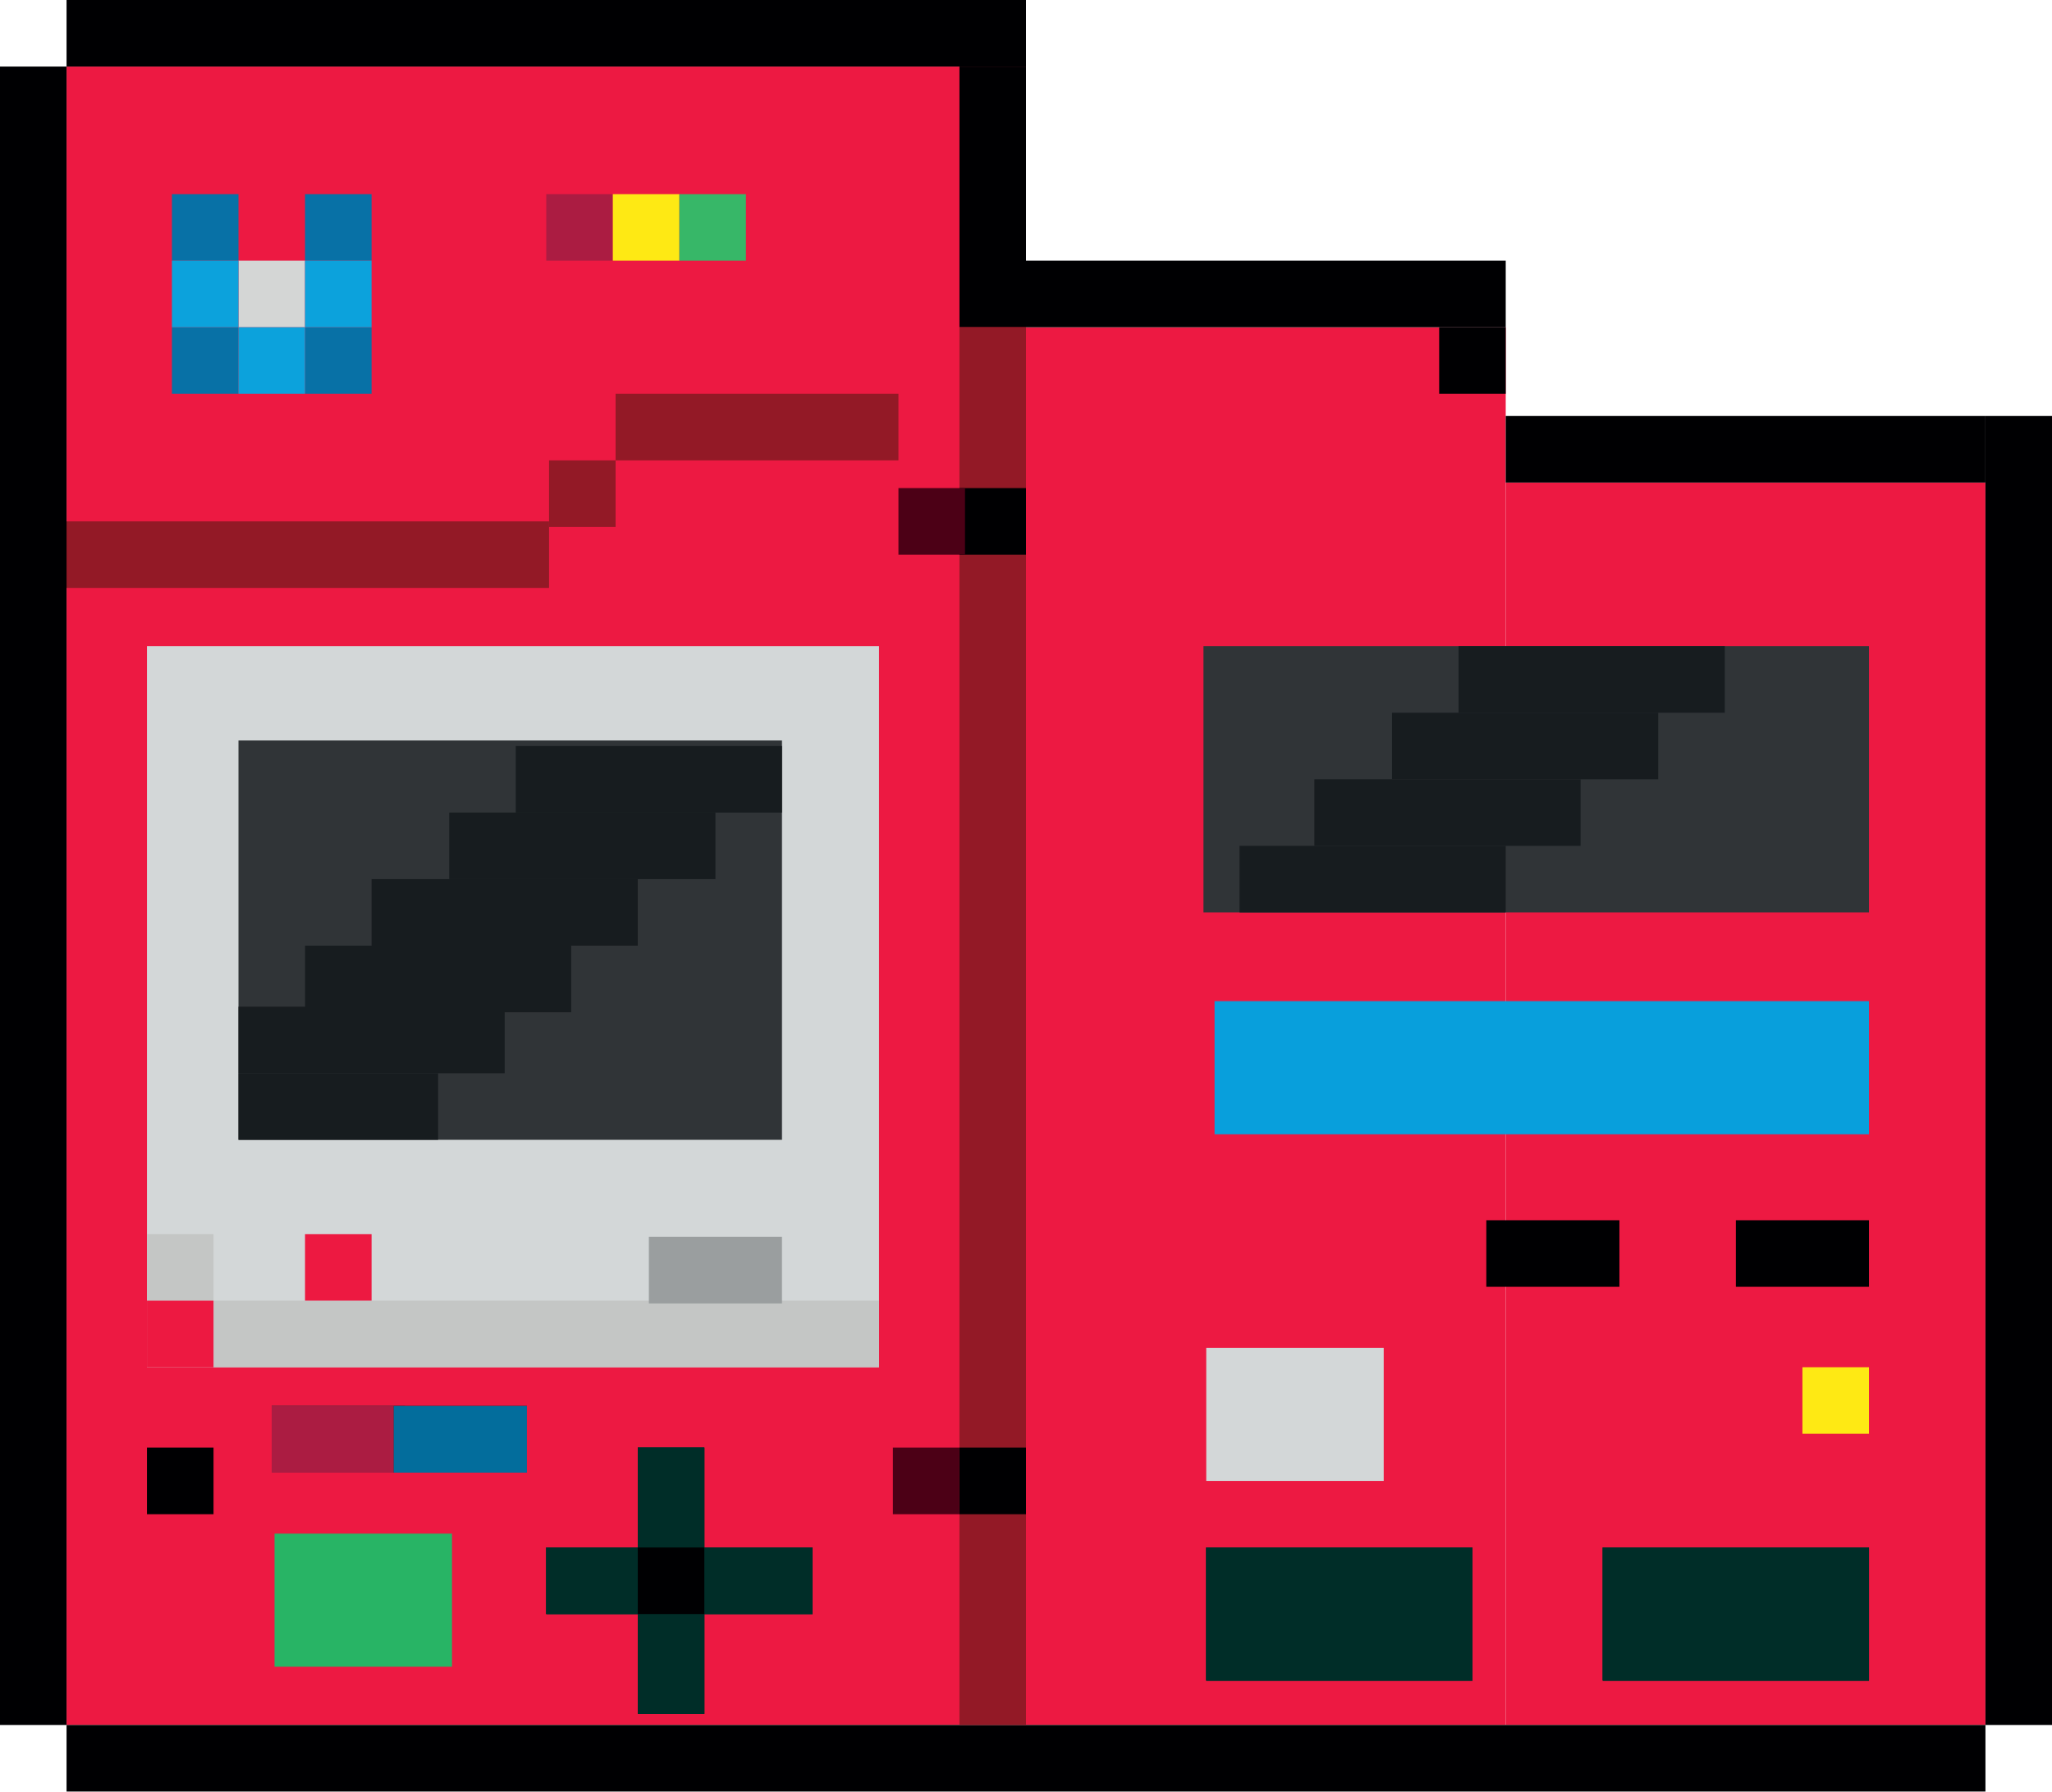
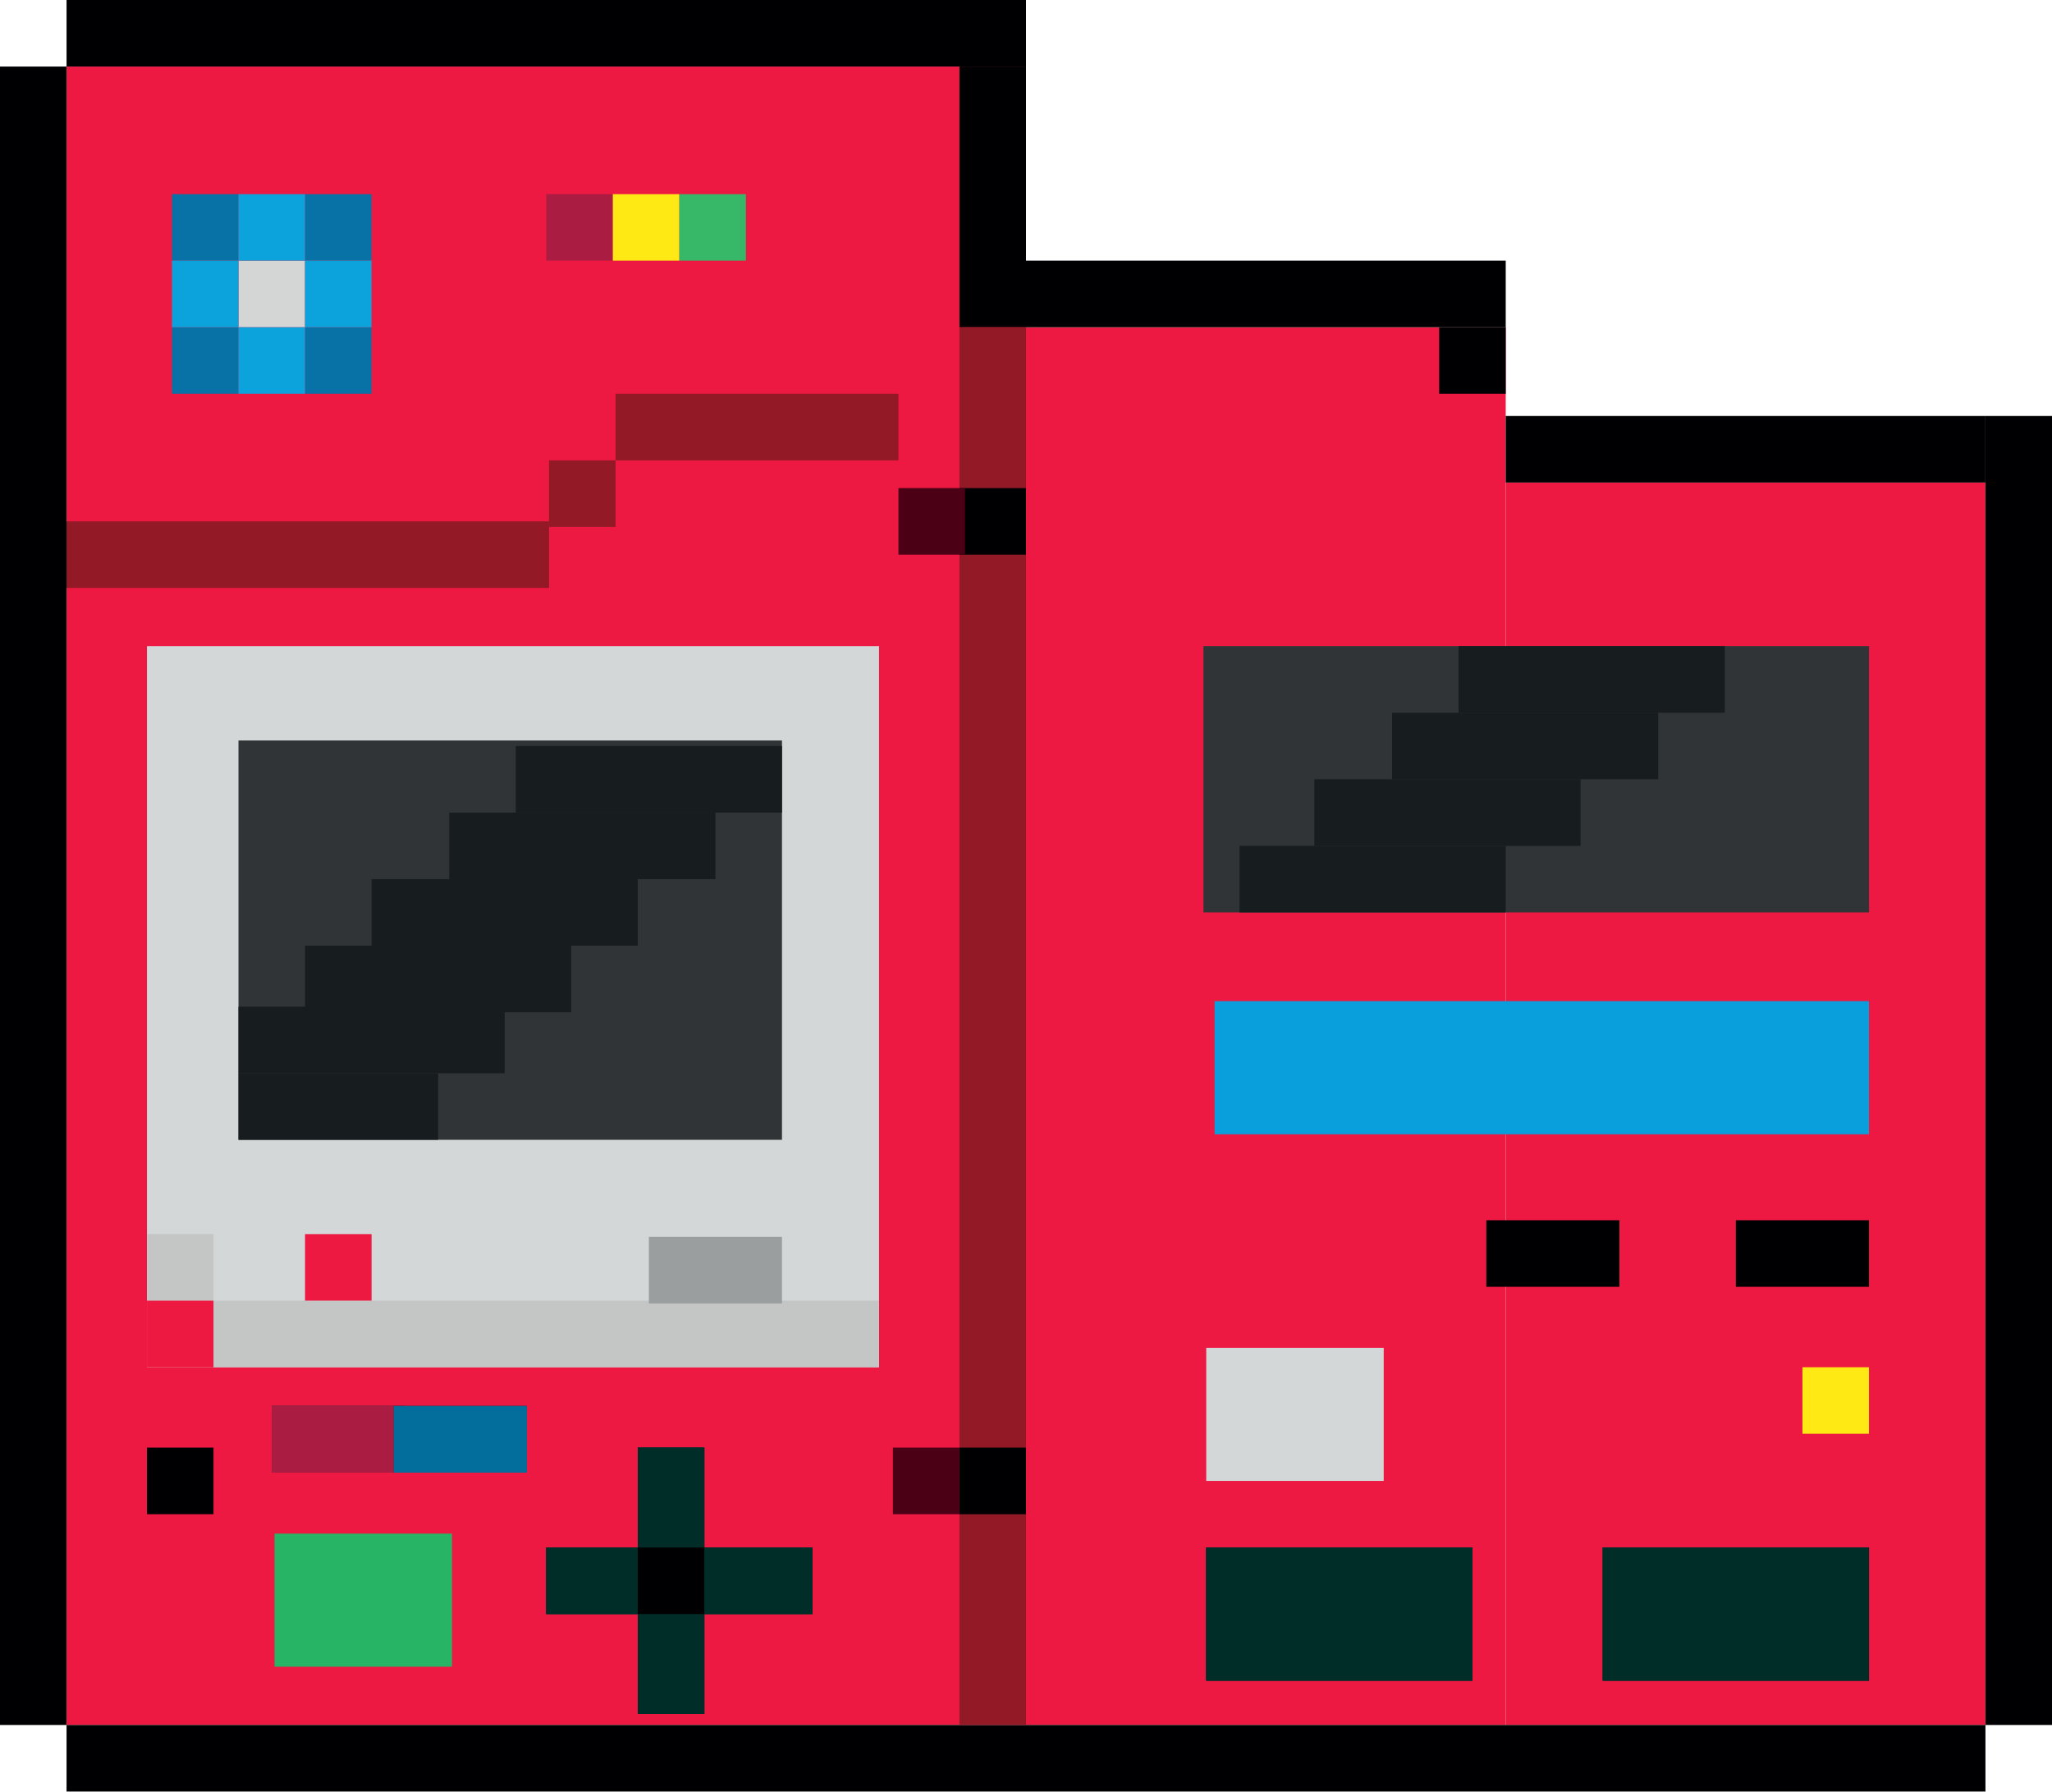
<svg xmlns="http://www.w3.org/2000/svg" width="740" height="646" viewBox="0 0 740 646" fill="none">
  <rect x="24" y="24" width="346" height="598" fill="#ED1942" />
  <rect x="370" y="118" width="173" height="504" fill="#ED1942" />
  <rect x="543" y="174" width="173" height="448" fill="#ED1942" />
  <rect x="24" width="346" height="24" fill="#000002" />
  <rect x="1" y="188" width="197" height="24" fill="#931926" />
  <rect x="370" y="94" width="173" height="24" fill="#000002" />
  <rect x="543" y="150" width="173" height="24" fill="#000002" />
  <rect x="198" y="166" width="24" height="24" fill="#931926" />
  <rect x="222" y="142" width="102" height="24" fill="#931926" />
  <rect x="519" y="118" width="24" height="24" fill="#000002" />
  <rect x="197" y="70" width="24" height="24" fill="#AB1C42" />
  <rect x="221" y="70" width="24" height="24" fill="#FEE914" />
  <rect x="245" y="70" width="24" height="24" fill="#37B768" />
  <rect x="62" y="118" width="24" height="24" fill="#0871A6" />
  <rect x="110" y="70" width="24" height="24" fill="#0871A6" />
  <rect x="62" y="70" width="24" height="24" fill="#0871A6" />
  <rect x="110" y="118" width="24" height="24" fill="#0871A6" />
  <rect x="86" y="94" width="24" height="24" fill="#D4D6D5" />
+   <rect x="86" y="70" width="24" height="24" fill="#0CA2DC" />
  <rect x="62" y="94" width="24" height="24" fill="#0CA2DC" />
  <rect x="86" y="118" width="24" height="24" fill="#0CA2DC" />
  <rect x="110" y="94" width="24" height="24" fill="#0CA2DC" />
  <rect x="24" y="622" width="692" height="24" fill="#000002" />
  <rect y="24" width="24" height="598" fill="#000002" />
  <rect x="346" y="24" width="24" height="94" fill="#000002" />
  <rect x="346" y="118" width="24" height="504" fill="#931926" />
  <rect x="716" y="150" width="24" height="472" fill="#000002" />
  <rect x="346" y="176" width="24" height="24" fill="#000002" />
  <rect x="324" y="176" width="24" height="24" fill="#4C0016" />
  <rect x="322" y="522" width="24" height="24" fill="#4C0016" />
  <rect x="346" y="522" width="24" height="24" fill="#000002" />
  <rect x="53" y="233" width="264" height="260" fill="#D3D7D8" />
  <rect x="438" y="361" width="236" height="48" fill="#089FDC" />
  <rect x="434" y="233" width="240" height="96" fill="#303437" />
  <rect x="77" y="469" width="240" height="24" fill="#C4C6C5" />
  <rect x="53" y="445" width="24" height="24" fill="#C4C6C5" />
  <rect x="53" y="469" width="24" height="24" fill="#ED1941" />
  <rect x="110" y="445" width="24" height="24" fill="#ED1941" />
  <rect x="234" y="446" width="48" height="24" fill="#9A9E9F" />
  <rect x="86" y="267" width="196" height="144" fill="#303437" />
  <rect x="186" y="269" width="96" height="24" fill="#171C1F" />
  <rect x="162" y="293" width="96" height="24" fill="#171C1F" />
  <rect x="86" y="363" width="96" height="24" fill="#171C1F" />
  <rect x="86" y="387" width="72" height="24" fill="#171C1F" />
  <rect x="134" y="317" width="96" height="24" fill="#171C1F" />
  <rect x="526" y="233" width="96" height="24" fill="#171C1F" />
  <rect x="502" y="257" width="96" height="24" fill="#171C1F" />
  <rect x="474" y="281" width="96" height="24" fill="#171C1F" />
  <rect x="626" y="440" width="48" height="24" fill="#000002" />
  <rect x="536" y="440" width="48" height="24" fill="#000002" />
  <rect x="53" y="522" width="24" height="24" fill="#000002" />
  <rect x="447" y="305" width="96" height="24" fill="#171C1F" />
  <rect x="650" y="493" width="24" height="24" fill="#FEE914" />
  <rect x="110" y="341" width="96" height="24" fill="#171C1F" />
  <rect x="99" y="553" width="64" height="48" fill="#28B465" />
  <rect x="435" y="486" width="64" height="48" fill="#D3D7D8" />
  <rect x="578" y="558" width="96" height="48" fill="#002D28" />
  <rect x="578" y="558" width="96" height="48" fill="#002D28" />
  <rect x="578" y="558" width="96" height="48" fill="#002D28" />
  <rect x="578" y="558" width="96" height="48" fill="#002D28" />
  <rect x="435" y="558" width="96" height="48" fill="#002D28" />
  <rect x="435" y="558" width="96" height="48" fill="#002D28" />
  <rect x="435" y="558" width="96" height="48" fill="#002D28" />
  <rect x="435" y="558" width="96" height="48" fill="#002D28" />
  <rect x="197" y="558" width="96" height="24" fill="#002D28" />
  <rect x="197" y="558" width="96" height="24" fill="#002D28" />
  <rect x="197" y="558" width="96" height="24" fill="#002D28" />
  <rect x="197" y="558" width="96" height="24" fill="#002D28" />
  <rect x="98" y="507" width="48" height="24" fill="#002D28" />
  <rect x="98" y="507" width="48" height="24" fill="#002D28" />
  <rect x="98" y="507" width="48" height="24" fill="#002D28" />
  <rect x="98" y="507" width="48" height="24" fill="#AB1C42" />
  <rect x="98" y="507" width="48" height="24" fill="#AB1C42" />
  <rect x="98" y="507" width="48" height="24" fill="#AB1C42" />
  <rect x="98" y="507" width="48" height="24" fill="#AB1C42" />
  <rect x="142" y="507" width="48" height="24" fill="#002D28" />
  <rect x="142" y="507" width="48" height="24" fill="#002D28" />
  <rect x="142" y="507" width="48" height="24" fill="#002D28" />
  <rect x="142" y="507" width="48" height="24" fill="#AB1C42" />
  <rect x="142" y="507" width="48" height="24" fill="#AB1C42" />
  <rect x="142" y="507" width="48" height="24" fill="#AB1C42" />
  <rect x="142" y="507" width="48" height="24" fill="#036D9C" />
  <rect x="230" y="522" width="24" height="96" fill="#002D28" />
  <rect x="230" y="522" width="24" height="96" fill="#002D28" />
  <rect x="230" y="522" width="24" height="96" fill="#002D28" />
  <rect x="230" y="522" width="24" height="96" fill="#002D28" />
  <rect x="230" y="558" width="24" height="24" fill="#000002" />
</svg>
